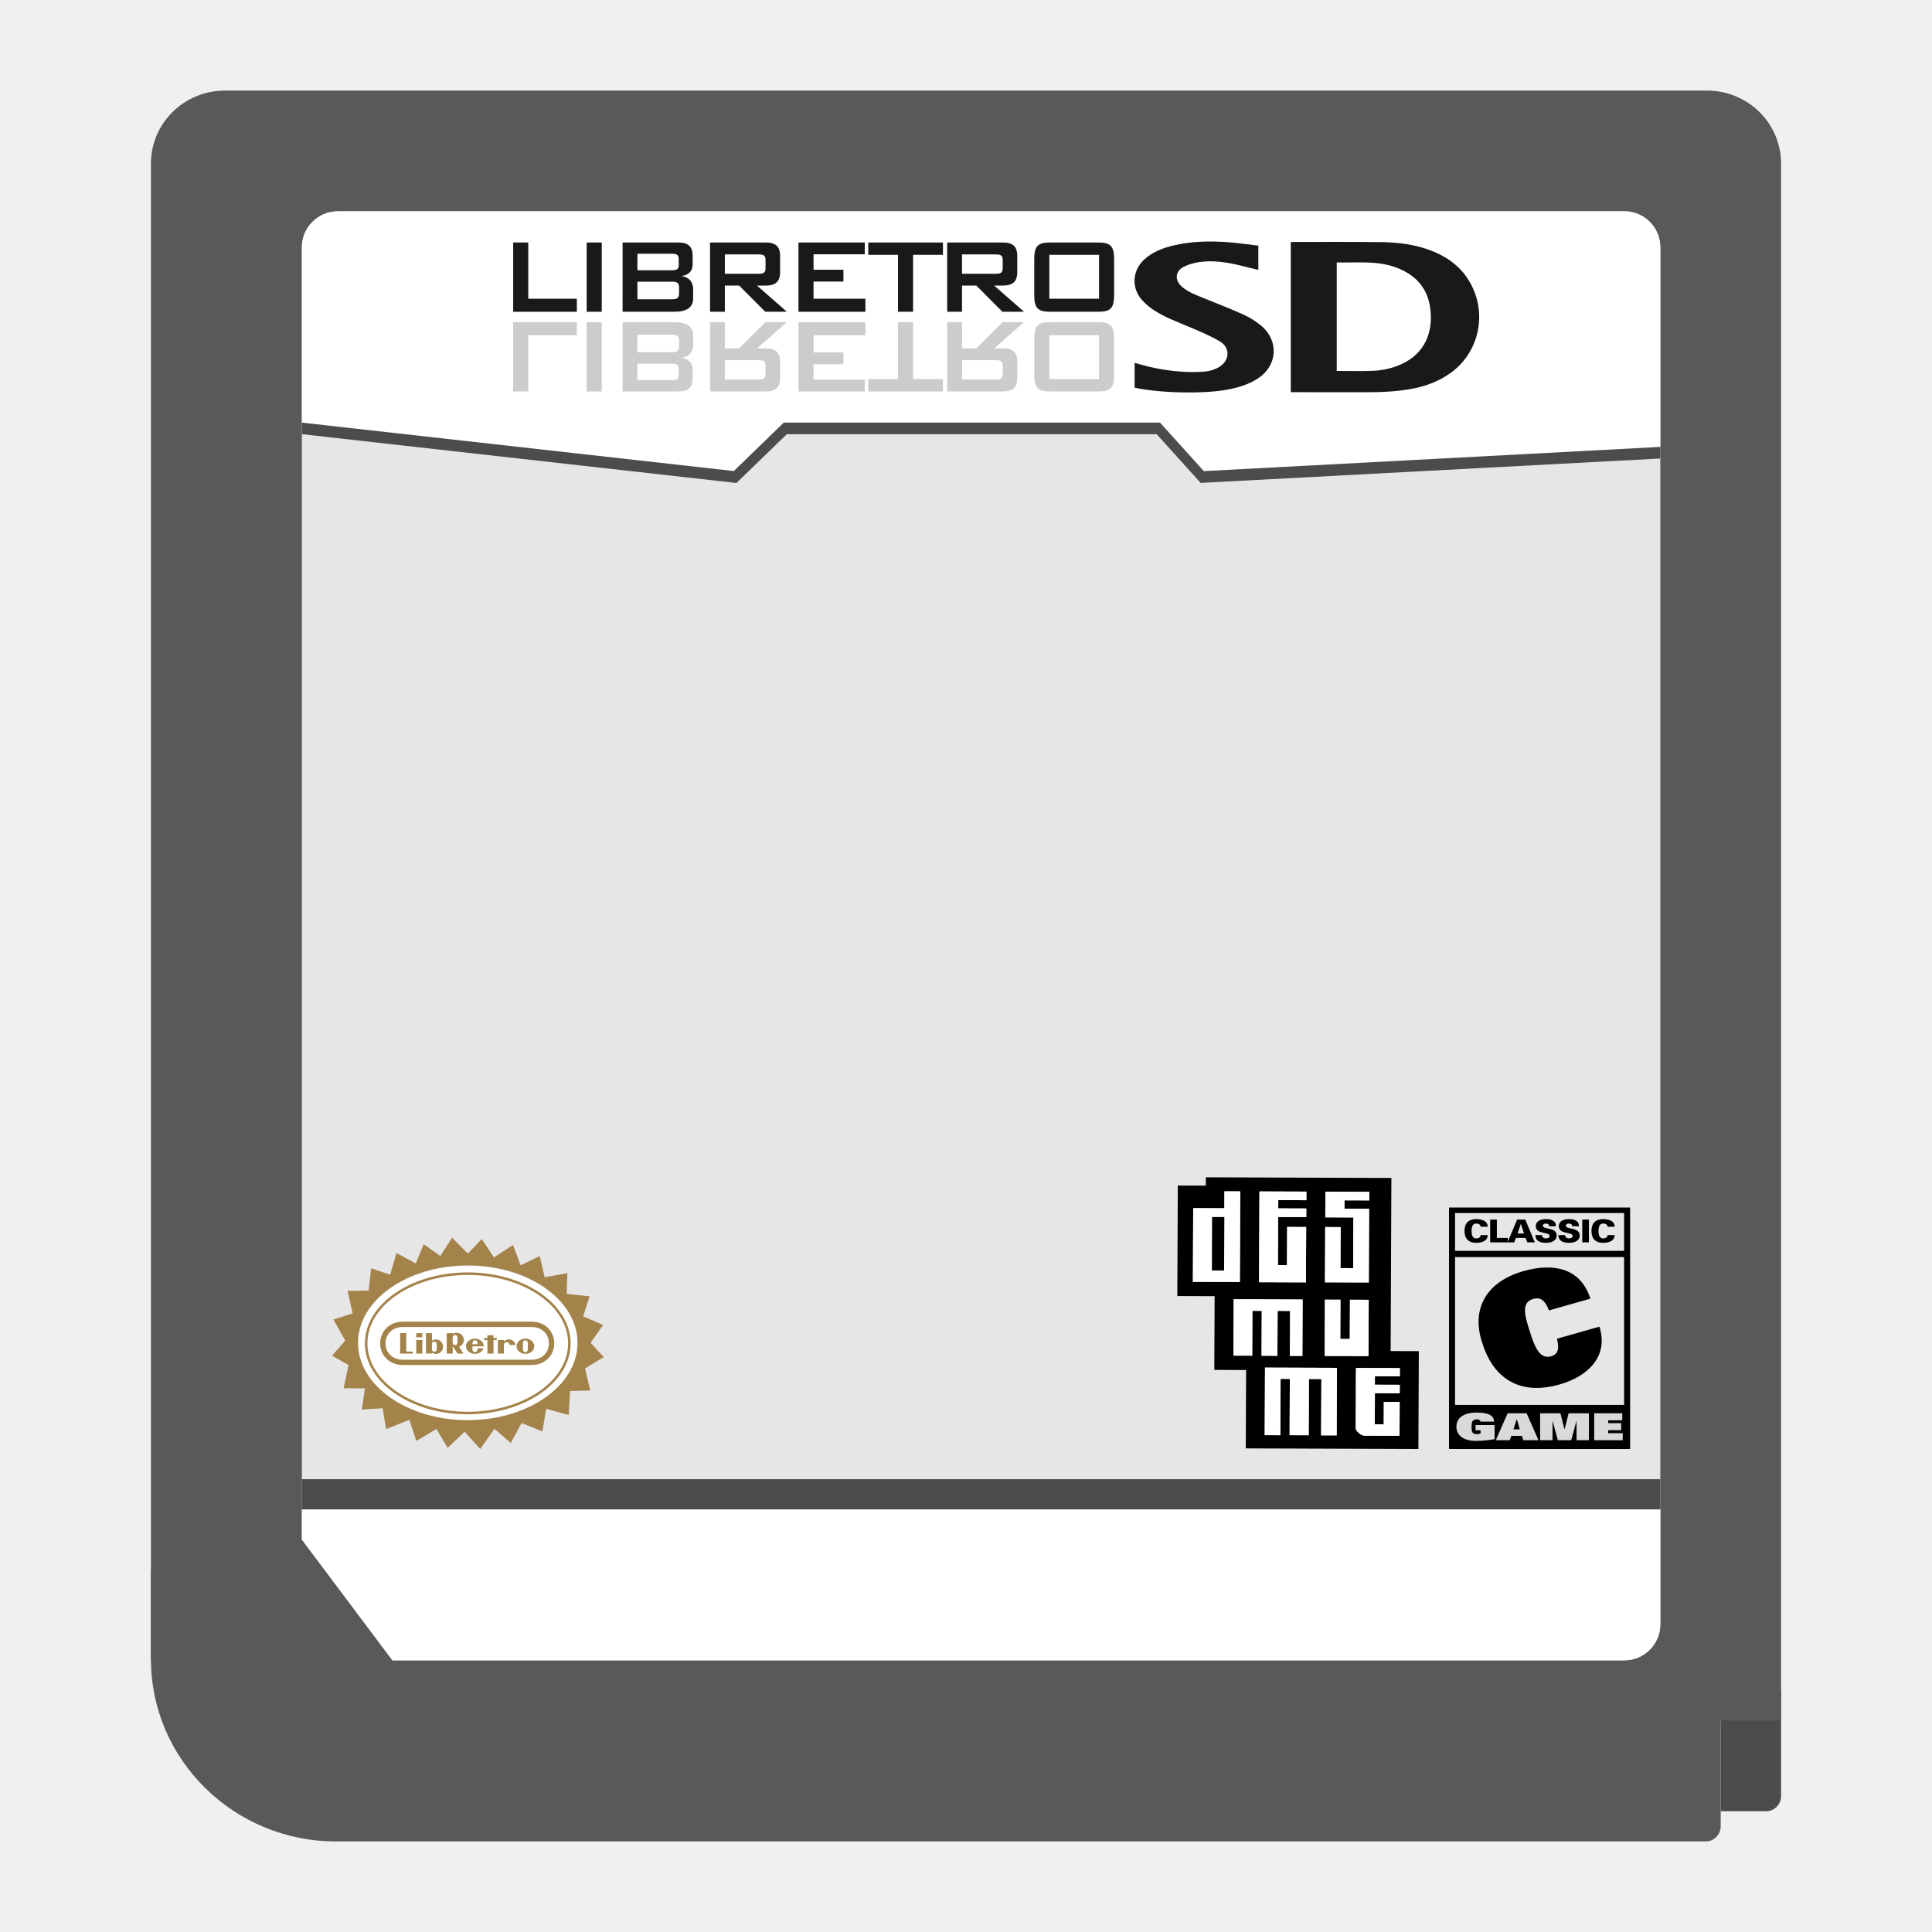
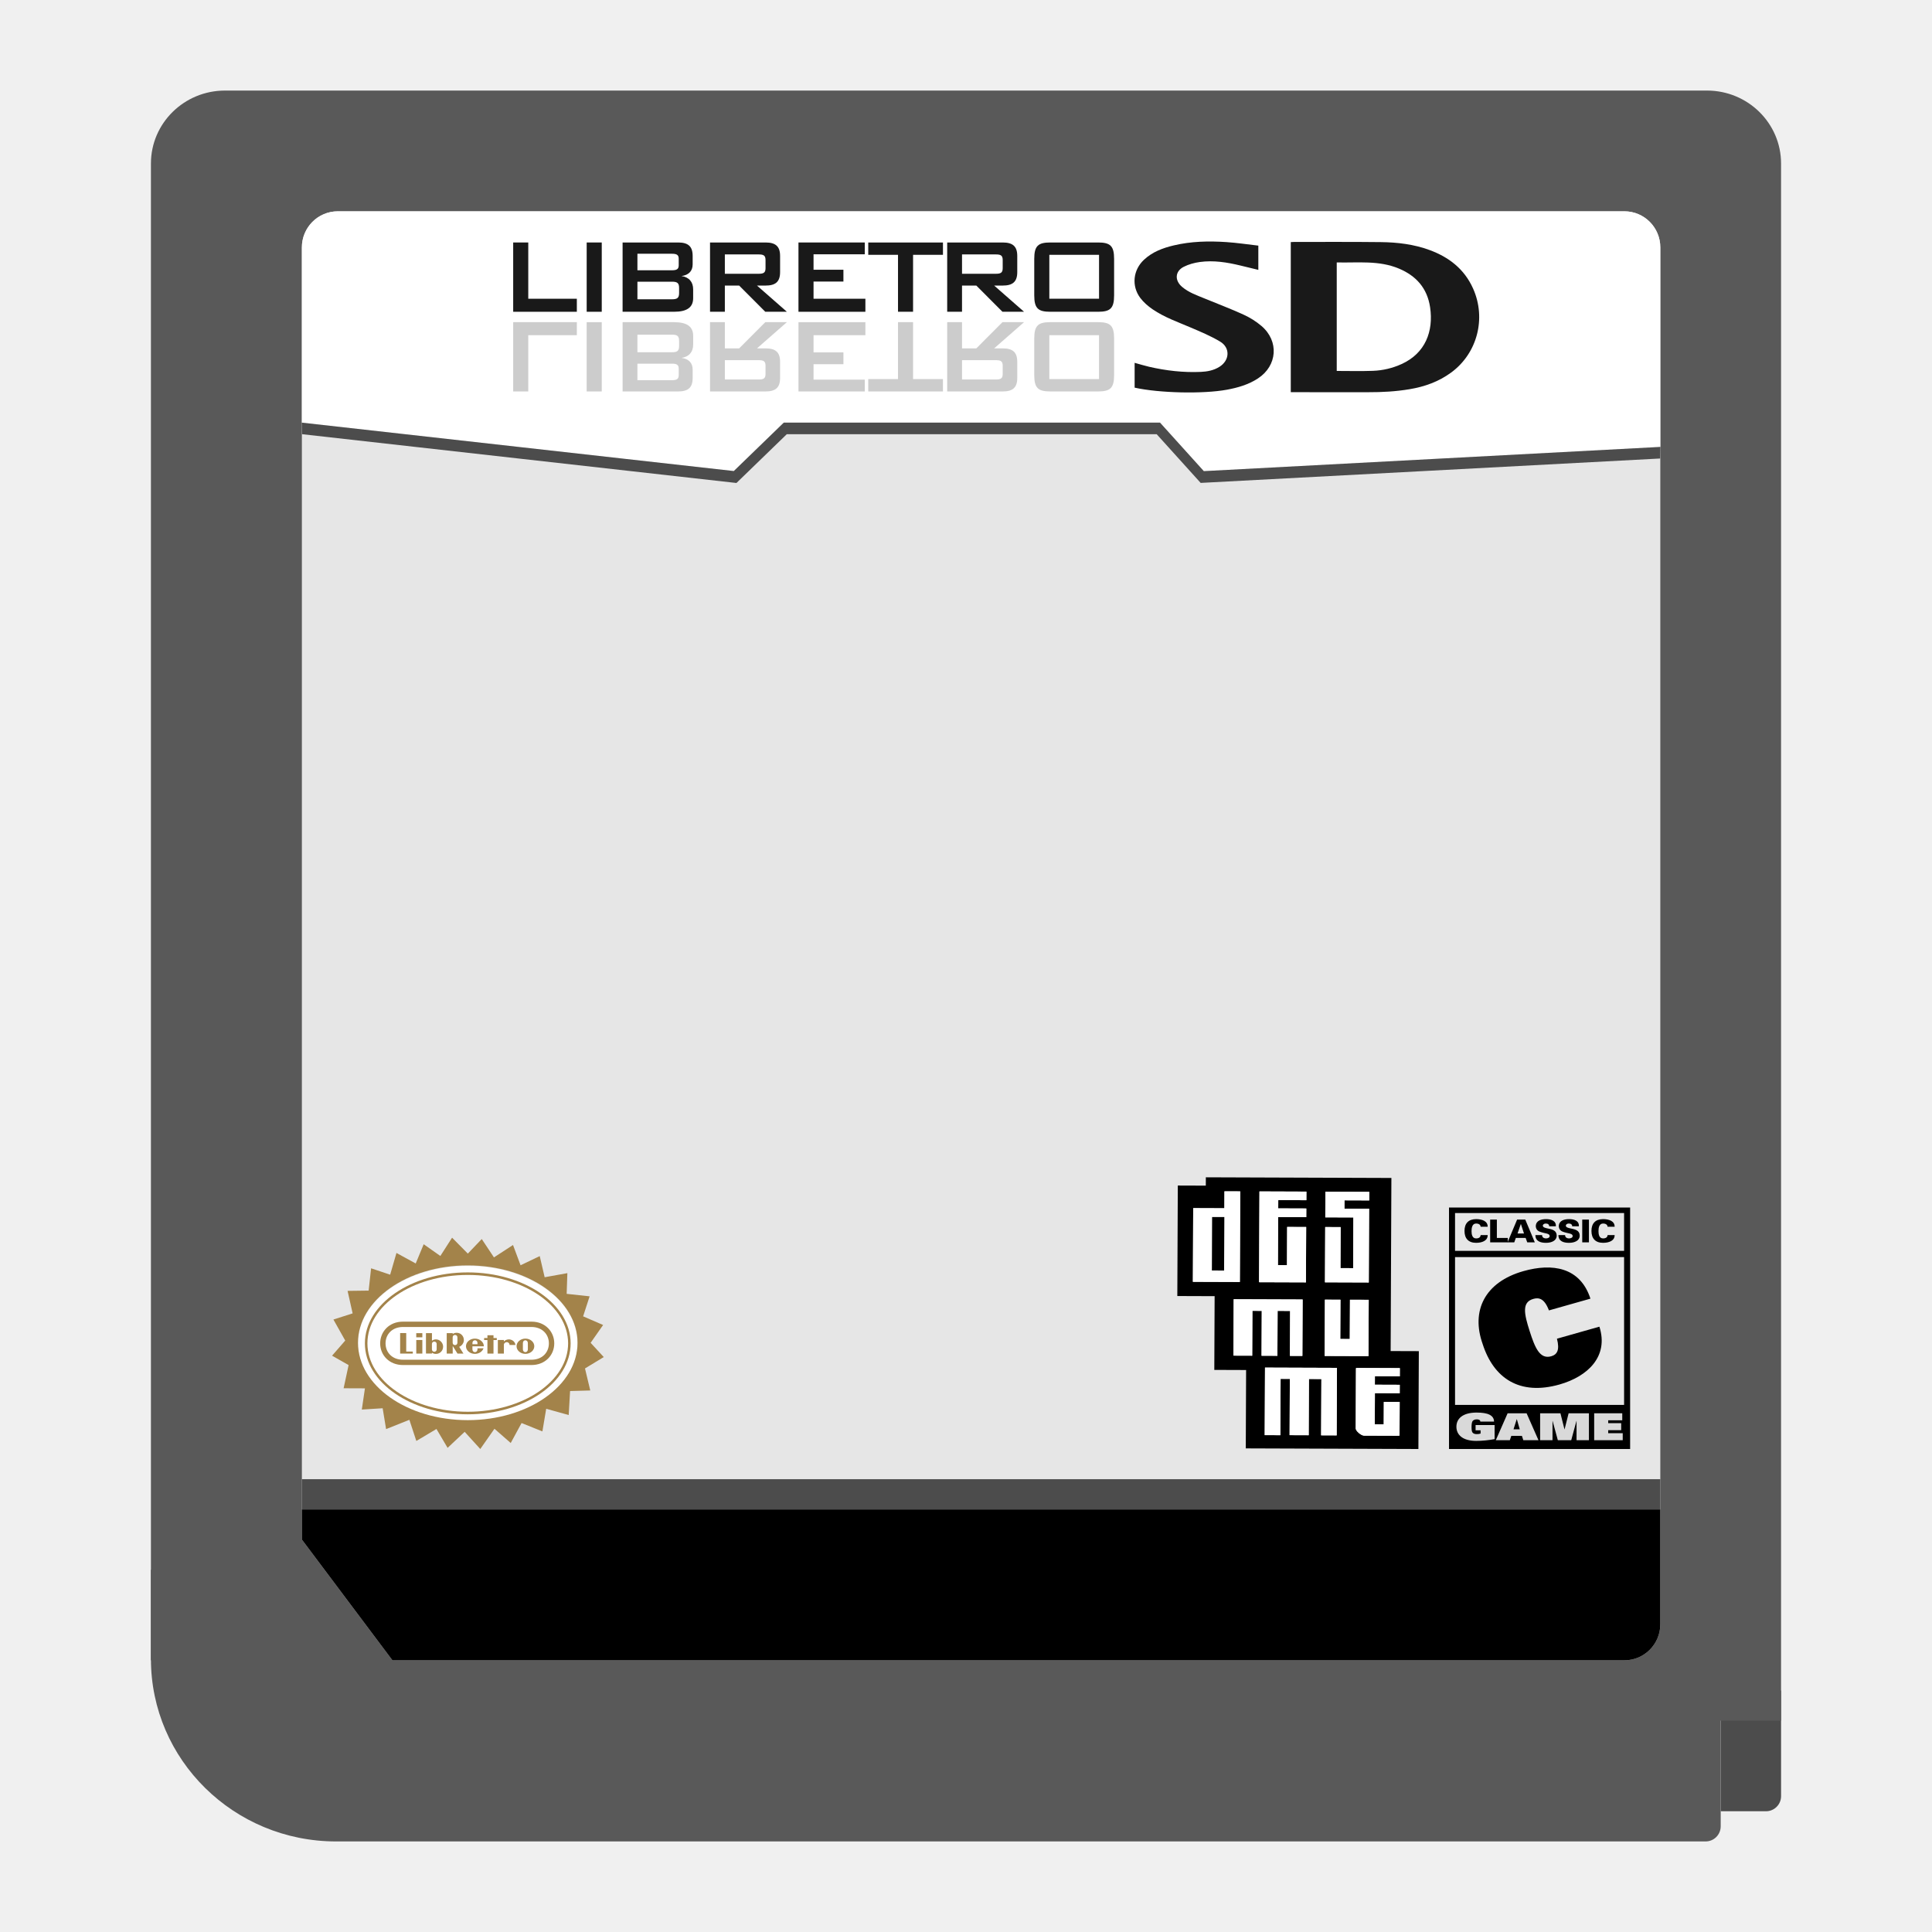
<svg xmlns="http://www.w3.org/2000/svg" viewBox="0 0 341.333 341.333" height="341.333" width="341.333" xml:space="preserve" id="svg2" version="1.1">
  <defs id="defs6">
    <clipPath id="clipPath18" clipPathUnits="userSpaceOnUse">
      <path id="path16" d="M 0,256 H 256 V 0 H 0 Z" />
    </clipPath>
    <clipPath id="clipPath26" clipPathUnits="userSpaceOnUse">
      <path id="path24" d="M 12,252 H 244 V 4 H 12 Z" />
    </clipPath>
  </defs>
  <g id="g22" transform="matrix(1.333333,0,0,-1.333333,0,341.3333)" />
  <path id="path38" style="fill:#4c4c4c;fill-opacity:1;fill-rule:nonzero;stroke:none;stroke-width:1.333" d="M 291.062,29.426 H 60.137 c -4.443,0 -8.056,3.613 -8.056,8.056 V 269.482 270.07 l 0.379,0.449 17.185,20.408 0.483,0.573 h 0.749 220.185 c 4.441,0 8.056,-3.615 8.056,-8.056 V 37.482 c 0,-4.443 -3.615,-8.056 -8.056,-8.056" />
  <path id="path42" style="fill:#4c4c4c;fill-opacity:1;fill-rule:nonzero;stroke:none;stroke-width:1.333" d="m 312,320 h -8 v -21.333 h 10.667 v 18.667 c 0,1.473 -1.193,2.667 -2.667,2.667" />
  <path id="path46" style="fill:#4c4c4c;fill-opacity:1;fill-rule:nonzero;stroke:none;stroke-width:1.333" d="m 154.667,298.667 h 32 l -16,10.667 z" />
  <path d="m 32,293.333 h -5.333 v -16 h 5.333 z" style="fill:#4c4c4c;fill-opacity:1;fill-rule:nonzero;stroke:none;stroke-width:1.333" id="path48" />
  <path id="path52" style="fill:#595959;fill-opacity:1;fill-rule:nonzero;stroke:none;stroke-width:1.333" d="M 301.576,16 H 39.757 c -7.229,0 -13.091,5.771 -13.091,12.889 V 293.111 c 0,17.796 14.653,32.223 32.728,32.223 H 301.333 c 1.473,0 2.667,-1.193 2.667,-2.667 V 304 H 314.666 V 28.889 c 0,-7.119 -5.861,-12.889 -13.091,-12.889" />
  <path id="path56" style="fill:#e6e6e6;fill-opacity:1;fill-rule:nonzero;stroke:none;stroke-width:1.333" d="M 59.677,37.333 H 286.99 c 3.503,0 6.343,2.853 6.343,6.373 V 286.96 c 0,3.52 -2.84,6.373 -6.343,6.373 H 69.333 L 53.333,272 V 43.707 c 0,-3.52 2.84,-6.373 6.344,-6.373" />
-   <g id="g56" transform="matrix(1.333333,0,0,-1.333333,53.3332,272)">
-     <path d="m 0,0 12,-16 h 163.242 c 2.628,0 4.758,2.141 4.758,4.78 V 4 H 0 Z" style="fill:#ffffff;fill-opacity:1;fill-rule:nonzero;stroke:none" id="path58-6" />
+   <g id="g56" transform="matrix(1.333333,0,0,-1.333333,53.3332,272)" style="fill:#000000">
+     <path d="m 0,0 12,-16 h 163.242 c 2.628,0 4.758,2.141 4.758,4.78 V 4 H 0 Z" style="fill:#000000;fill-opacity:1;fill-rule:nonzero;stroke:none" id="path58-6" />
  </g>
  <path d="M 293.333,266.667 H 53.333 v -5.333 H 293.333 Z" style="fill:#4c4c4c;fill-opacity:1;fill-rule:nonzero;stroke:none;stroke-width:1.333" id="path58" />
  <g id="g64" transform="matrix(1.333333,0,0,-1.333333,286.9895,37.33334)">
    <path d="m 0,0 h -170.484 c -2.628,0 -4.758,-2.14 -4.758,-4.78 v -23.223 l 57.233,-6.413 6.623,6.416 h 49.851 l 5.804,-6.428 60.489,3.209 V -4.78 C 4.758,-2.14 2.628,0 0,0" style="fill:#ffffff;fill-opacity:1;fill-rule:nonzero;stroke:none" id="path66-4" />
  </g>
  <path id="path62" style="fill:#4c4c4c;fill-opacity:1;fill-rule:nonzero;stroke:none;stroke-width:1.333" d="m 130.108,85.333 -0.3,-0.036 -76.439,-8.587 -0.036,-2.04 76.311,8.551 8.831,-8.555 h 66.468 l 7.739,8.571 80.652,-4.279 -0.029,2.047 -81.18,4.312 -7.769,-8.603 h -65.353 z" />
  <path id="path66" style="fill:#191919;fill-opacity:1;fill-rule:nonzero;stroke:none;stroke-width:1.333" d="m 90.667,42.84 h 2.663 v 9.939 H 101.912 v 2.303 H 90.667 Z" />
  <path d="m 103.651,42.84 h 2.663 v 12.241 h -2.663 z" style="fill:#191919;fill-opacity:1;fill-rule:nonzero;stroke:none;stroke-width:1.333" id="path68" />
  <path id="path72" style="fill:#191919;fill-opacity:1;fill-rule:nonzero;stroke:none;stroke-width:1.333" d="m 112.615,49.767 v 3.108 h 6.077 c 0.909,0 1.287,-0.191 1.287,-1.092 v -0.924 c 0,-0.903 -0.377,-1.092 -1.287,-1.092 z m 0,-4.935 v 2.919 h 6.077 c 0.821,0 1.22,-0.167 1.22,-0.879 v -1.161 c 0,-0.712 -0.399,-0.879 -1.22,-0.879 z m -2.619,-1.992 h 9.805 c 1.752,0 2.573,0.664 2.573,2.372 v 1.495 c 0,1.187 -0.711,1.897 -1.975,2.063 1.331,0.191 2.063,1.044 2.063,2.349 v 1.565 c 0,1.637 -1.131,2.396 -3.371,2.396 h -9.096 z" />
  <path id="path76" style="fill:#191919;fill-opacity:1;fill-rule:nonzero;stroke:none;stroke-width:1.333" d="m 128.062,44.951 v 3.416 h 5.988 c 0.821,0 1.199,-0.167 1.199,-0.972 v -1.472 c 0,-0.805 -0.377,-0.972 -1.199,-0.972 z m -2.619,-2.111 h 9.805 c 1.752,0 2.573,0.664 2.573,2.372 v 2.869 c 0,1.709 -0.821,2.372 -2.573,2.372 h -1.508 l 5.279,4.627 h -3.815 L 130.59,50.454 h -2.528 v 4.627 h -2.619 z" />
  <path id="path80" style="fill:#191919;fill-opacity:1;fill-rule:nonzero;stroke:none;stroke-width:1.333" d="m 141.068,42.84 h 11.712 v 2.087 h -9.049 v 2.729 h 5.279 v 2.087 h -5.279 v 3.036 h 9.16 v 2.303 H 141.068 Z" />
  <path id="path84" style="fill:#191919;fill-opacity:1;fill-rule:nonzero;stroke:none;stroke-width:1.333" d="M 161.315,55.081 H 158.654 V 45.024 h -5.257 v -2.184 h 13.199 v 2.184 h -5.28 z" />
  <path id="path88" style="fill:#191919;fill-opacity:1;fill-rule:nonzero;stroke:none;stroke-width:1.333" d="m 169.964,44.951 v 3.416 h 5.989 c 0.82,0 1.197,-0.167 1.197,-0.972 v -1.472 c 0,-0.805 -0.377,-0.972 -1.197,-0.972 z m -2.619,-2.111 h 9.805 c 1.752,0 2.573,0.664 2.573,2.372 v 2.869 c 0,1.709 -0.821,2.372 -2.573,2.372 h -1.508 l 5.279,4.627 h -3.815 l -4.615,-4.627 h -2.528 v 4.627 h -2.619 z" />
  <path d="m 194.172,45.023 h -8.783 v 7.756 h 8.783 z m -8.607,-2.183 h 8.429 c 2.151,0 2.839,0.593 2.839,2.893 v 6.453 c 0,2.301 -0.688,2.895 -2.839,2.895 h -8.429 c -2.151,0 -2.84,-0.593 -2.84,-2.895 v -6.453 c 0,-2.3 0.689,-2.893 2.84,-2.893" style="fill:#191919;fill-opacity:1;fill-rule:nonzero;stroke:none;stroke-width:1.333" id="path90" />
  <path id="path94" style="fill:#cccccc;fill-opacity:1;fill-rule:nonzero;stroke:none;stroke-width:1.333" d="M 90.667,56.919 H 101.912 v 2.301 h -8.583 v 9.94 h -2.663 z" />
  <path d="m 103.651,56.919 h 2.663 v 12.241 h -2.663 z" style="fill:#cccccc;fill-opacity:1;fill-rule:nonzero;stroke:none;stroke-width:1.333" id="path96" />
  <path id="path100" style="fill:#cccccc;fill-opacity:1;fill-rule:nonzero;stroke:none;stroke-width:1.333" d="m 118.693,62.233 c 0.909,0 1.285,-0.189 1.285,-1.092 v -0.924 c 0,-0.901 -0.376,-1.092 -1.285,-1.092 h -6.077 v 3.108 z m 0,4.935 c 0.821,0 1.22,-0.167 1.22,-0.879 v -1.161 c 0,-0.712 -0.399,-0.879 -1.22,-0.879 h -6.077 v 2.919 z m -8.696,-10.248 h 9.095 c 2.241,0 3.372,0.759 3.372,2.396 v 1.565 c 0,1.305 -0.732,2.159 -2.063,2.349 1.264,0.165 1.973,0.876 1.973,2.063 v 1.495 c 0,1.708 -0.82,2.372 -2.572,2.372 h -9.805 z" />
  <path id="path104" style="fill:#cccccc;fill-opacity:1;fill-rule:nonzero;stroke:none;stroke-width:1.333" d="m 134.05,67.049 c 0.821,0 1.199,-0.167 1.199,-0.972 v -1.472 c 0,-0.805 -0.377,-0.972 -1.199,-0.972 h -5.988 v 3.416 z m -8.607,-10.129 h 2.619 v 4.627 h 2.528 l 4.615,-4.627 h 3.815 l -5.279,4.627 h 1.508 c 1.752,0 2.572,0.663 2.572,2.372 v 2.869 c 0,1.708 -0.82,2.372 -2.572,2.372 h -9.805 z" />
  <path id="path108" style="fill:#cccccc;fill-opacity:1;fill-rule:nonzero;stroke:none;stroke-width:1.333" d="m 141.068,56.919 h 11.823 v 2.301 h -9.16 v 3.037 h 5.279 v 2.087 h -5.279 v 2.728 H 152.78 v 2.088 h -11.712 z" />
  <path id="path112" style="fill:#cccccc;fill-opacity:1;fill-rule:nonzero;stroke:none;stroke-width:1.333" d="m 161.315,66.977 h 5.28 v 2.183 H 153.396 V 66.977 h 5.257 V 56.92 h 2.661 z" />
  <path id="path116" style="fill:#cccccc;fill-opacity:1;fill-rule:nonzero;stroke:none;stroke-width:1.333" d="m 175.953,67.049 c 0.82,0 1.197,-0.167 1.197,-0.972 v -1.472 c 0,-0.805 -0.377,-0.972 -1.197,-0.972 h -5.989 v 3.416 z m -8.607,-10.129 h 2.617 v 4.627 h 2.529 l 4.613,-4.627 h 3.816 l -5.28,4.627 h 1.508 c 1.752,0 2.573,0.663 2.573,2.372 v 2.869 c 0,1.708 -0.821,2.372 -2.573,2.372 h -9.804 z" />
  <path d="m 185.388,66.977 h 8.783 v -7.756 H 185.388 Z m -2.663,-0.711 v -6.453 c 0,-2.301 0.689,-2.895 2.84,-2.895 h 8.429 c 2.151,0 2.839,0.593 2.839,2.895 v 6.453 c 0,2.3 -0.688,2.893 -2.839,2.893 h -8.429 c -2.151,0 -2.84,-0.593 -2.84,-2.893" style="fill:#cccccc;fill-opacity:1;fill-rule:nonzero;stroke:none;stroke-width:1.333" id="path118" />
  <path id="path122" style="fill:#191919;fill-opacity:1;fill-rule:nonzero;stroke:none;stroke-width:1.333" d="m 236.167,46.364 v 19.172 c 2.16,0 4.276,0.059 6.388,-0.019 1.755,-0.065 3.465,-0.465 5.095,-1.211 4.159,-1.9 5.64,-5.763 5.012,-10.005 -0.515,-3.467 -2.537,-5.593 -5.485,-6.84 -3.559,-1.504 -7.289,-1.004 -11.009,-1.097 M 228.046,69.289 V 42.772 c 0.215,-0.011 0.409,-0.029 0.603,-0.029 5.108,0.004 10.217,-0.027 15.325,0.032 2.924,0.033 5.835,0.383 8.613,1.408 3.331,1.229 6.104,3.293 7.668,6.795 2.373,5.313 0.717,11.467 -3.863,14.831 -2.232,1.639 -4.708,2.507 -7.351,2.952 -2.421,0.408 -4.856,0.539 -7.304,0.532 -4.324,-0.011 -8.648,-0.003 -12.972,-0.003 z" />
  <path id="path126" style="fill:#191919;fill-opacity:1;fill-rule:nonzero;stroke:none;stroke-width:1.333" d="m 200.459,68.484 v -4.383 c 0.872,0.24 1.72,0.505 2.583,0.703 3.007,0.691 6.048,1.037 9.124,0.899 1.135,-0.051 2.249,-0.261 3.256,-0.884 1.841,-1.139 1.971,-3.377 0.129,-4.477 -1.644,-0.983 -3.421,-1.721 -5.176,-2.473 -2.283,-0.979 -4.639,-1.792 -6.725,-3.215 -0.803,-0.548 -1.589,-1.217 -2.183,-2.004 -1.601,-2.12 -1.287,-4.957 0.644,-6.757 1.517,-1.416 3.357,-2.087 5.277,-2.541 3.053,-0.723 6.153,-0.787 9.253,-0.584 1.885,0.123 3.763,0.411 5.673,0.627 v 4.284 c -1.055,-0.256 -2.093,-0.507 -3.131,-0.759 -2.377,-0.576 -4.779,-0.967 -7.213,-0.629 -0.96,0.132 -1.944,0.401 -2.816,0.837 -1.555,0.776 -1.664,2.4 -0.321,3.547 1.175,1.004 2.595,1.485 3.971,2.052 2.293,0.948 4.617,1.819 6.876,2.851 1.128,0.515 2.232,1.193 3.188,2.011 3.135,2.677 2.812,7.025 -0.617,9.267 -1.696,1.107 -3.575,1.644 -5.505,1.999 -4.212,0.773 -12.013,0.591 -16.287,-0.368" />
  <path d="m 257.067,214.309 h 29.867 v 6.685 h -29.867 z m 29.867,33.903 h -29.867 v -26.119 h 29.867 z m -30.933,-34.879 v 7.661 1.088 26.293 0.933 V 256 h 32 v -6.691 -0.933 -26.293 -1.088 -7.661 z" style="fill:#000000;fill-opacity:1;fill-rule:nonzero;stroke:none;stroke-width:1.333" id="path128" />
  <path id="path132" style="fill:#d9d9d9;fill-opacity:1;fill-rule:nonzero;stroke:none;stroke-width:1.333" d="m 260.697,251.764 h 3.361 v 2.489 c -1.012,0.191 -2.187,0.316 -3.253,0.316 -2.349,0 -3.497,-1.047 -3.497,-2.503 0,-1.456 1.148,-2.503 3.569,-2.503 2.007,0 3.055,0.48 3.083,1.593 h -2.423 c -0.008,-0.151 -0.089,-0.249 -0.199,-0.309 -0.108,-0.059 -0.261,-0.085 -0.424,-0.085 -0.389,0 -0.641,0.145 -0.768,0.336 -0.127,0.191 -0.163,0.659 -0.163,1.06 0,0.461 0.053,0.777 0.171,0.929 0.155,0.197 0.407,0.283 0.741,0.283 0.244,0 0.479,-0.027 0.687,-0.099 v -0.573 h -0.885 z" />
  <path id="path136" style="fill:#d9d9d9;fill-opacity:1;fill-rule:nonzero;stroke:none;stroke-width:1.333" d="m 268.5,252.521 -0.516,-1.792 h -0.017 l -0.569,1.792 z m -2.143,-2.832 h 3.353 l 2.097,4.755 h -2.676 l -0.252,-0.764 h -1.871 l -0.263,0.764 h -2.476 z" />
  <path id="path140" style="fill:#d9d9d9;fill-opacity:1;fill-rule:nonzero;stroke:none;stroke-width:1.333" d="m 278.535,251.045 h -0.019 l -0.921,3.399 h -2.368 l -0.921,-3.399 h -0.019 v 3.399 h -2.187 v -4.756 h 3.588 l 0.713,2.833 h 0.019 l 0.713,-2.833 h 3.588 v 4.756 h -2.187 z" />
  <path id="path144" style="fill:#d9d9d9;fill-opacity:1;fill-rule:nonzero;stroke:none;stroke-width:1.333" d="m 281.649,249.689 h 4.961 v 1.239 h -2.485 v 0.507 h 2.296 v 1.239 h -2.296 v 0.533 h 2.567 v 1.239 h -5.043 z" />
  <path id="path148" style="fill:#000000;fill-opacity:1;fill-rule:nonzero;stroke:none;stroke-width:1.333" d="m 261.59,216.734 c -0.029,-0.363 -0.32,-0.568 -0.804,-0.568 -0.68,0 -0.805,0.752 -0.805,1.353 0,0.585 0.136,1.276 0.805,1.276 0.497,0 0.78,-0.207 0.804,-0.591 h 1.243 c 0.017,1.013 -1.012,1.369 -2.047,1.369 -1.332,0 -2.047,-0.752 -2.047,-2.1 0,-1.347 0.715,-2.077 2.047,-2.088 1.035,0 2.064,0.335 2.047,1.348 z" />
  <path id="path152" style="fill:#000000;fill-opacity:1;fill-rule:nonzero;stroke:none;stroke-width:1.333" d="m 263.273,219.491 v -4.021 h 1.183 v 3.241 h 1.935 v 0.78 z" />
  <path id="path156" style="fill:#000000;fill-opacity:1;fill-rule:nonzero;stroke:none;stroke-width:1.333" d="m 269.25,217.926 -0.544,-1.671 h -0.019 l -0.579,1.671 z m -2.905,1.565 1.687,-4.021 h 1.444 l 1.685,4.021 h -1.337 l -0.284,-0.785 h -1.733 l -0.277,0.785 z" />
  <path id="path160" style="fill:#000000;fill-opacity:1;fill-rule:nonzero;stroke:none;stroke-width:1.333" d="m 273.696,216.65 c 0.005,-0.156 -0.048,-0.273 -0.155,-0.356 -0.1,-0.084 -0.253,-0.128 -0.455,-0.128 -0.272,0 -0.509,0.167 -0.509,0.367 0,0.296 0.379,0.391 0.692,0.468 0.716,0.173 1.757,0.24 1.757,1.325 0,0.847 -0.887,1.248 -1.875,1.248 -0.995,0 -1.869,-0.272 -1.888,-1.364 h 1.184 c -0.007,0.379 0.289,0.584 0.715,0.584 0.273,0 0.621,-0.133 0.621,-0.4 0,-0.547 -0.875,-0.429 -1.804,-0.813 -0.432,-0.179 -0.645,-0.547 -0.645,-0.981 0.048,-0.952 0.936,-1.213 1.828,-1.213 0.883,0 1.787,0.295 1.716,1.264 z" />
  <path id="path164" style="fill:#000000;fill-opacity:1;fill-rule:nonzero;stroke:none;stroke-width:1.333" d="m 277.762,216.65 c 0.005,-0.156 -0.048,-0.273 -0.155,-0.356 -0.1,-0.084 -0.253,-0.128 -0.455,-0.128 -0.272,0 -0.509,0.167 -0.509,0.367 0,0.296 0.379,0.391 0.692,0.468 0.716,0.173 1.757,0.24 1.757,1.325 0,0.847 -0.887,1.248 -1.875,1.248 -0.995,0 -1.869,-0.272 -1.888,-1.364 h 1.184 c -0.007,0.379 0.289,0.584 0.715,0.584 0.273,0 0.621,-0.133 0.621,-0.4 0,-0.547 -0.875,-0.429 -1.804,-0.813 -0.432,-0.179 -0.645,-0.547 -0.645,-0.981 0.048,-0.952 0.936,-1.213 1.828,-1.213 0.883,0 1.787,0.295 1.716,1.264 z" />
  <path d="m 279.539,215.469 h 1.183 v 4.021 h -1.183 z" style="fill:#000000;fill-opacity:1;fill-rule:nonzero;stroke:none;stroke-width:1.333" id="path166" />
  <path id="path170" style="fill:#000000;fill-opacity:1;fill-rule:nonzero;stroke:none;stroke-width:1.333" d="m 284.019,216.734 c -0.029,-0.363 -0.32,-0.568 -0.804,-0.568 -0.681,0 -0.805,0.752 -0.805,1.353 0,0.585 0.136,1.276 0.805,1.276 0.496,0 0.78,-0.207 0.804,-0.591 h 1.243 c 0.017,1.013 -1.012,1.369 -2.047,1.369 -1.332,0 -2.048,-0.752 -2.048,-2.1 0,-1.347 0.716,-2.077 2.048,-2.088 1.035,0 2.064,0.335 2.047,1.348 z" />
  <path id="path174" style="fill:#000000;fill-opacity:1;fill-rule:nonzero;stroke:none;stroke-width:1.333" d="m 282.571,234.388 c 1.676,5.243 -2.04,8.795 -7.048,10.215 -7.08,2.007 -11.651,-1.123 -13.579,-7.156 -2.092,-5.872 0.377,-10.939 7.204,-12.873 5.093,-1.444 10.025,-0.716 11.839,4.863 l -7.331,2.077 c -0.803,-2.129 -1.776,-2.312 -2.756,-2.035 -2.071,0.587 -1.627,2.644 -0.649,5.7 0.927,2.897 1.785,5.011 3.8,4.44 1.035,-0.293 1.549,-1.072 1.021,-3.105 z" />
  <path id="path178" style="fill:#ffffff;fill-opacity:1;fill-rule:nonzero;stroke:none;stroke-width:1.333" d="m 82.641,223.664 c 10.712,0 19.395,6.12 19.395,13.668 0,7.549 -8.683,13.669 -19.395,13.669 -10.712,0 -19.395,-6.12 -19.395,-13.669 0,-7.547 8.683,-13.668 19.395,-13.668" />
  <path id="path182" style="fill:#a3834a;fill-opacity:1;fill-rule:nonzero;stroke:none;stroke-width:1.333" d="m 102.037,237.232 c 0,-7.548 -8.684,-13.668 -19.395,-13.668 -10.712,0 -19.396,6.12 -19.396,13.668 0,7.549 8.684,13.669 19.396,13.669 10.711,0 19.395,-6.12 19.395,-13.669 m 2.311,0.009 2.32,2.515 -3.315,2.012 0.931,3.892 -3.565,0.1 -0.245,4.239 -3.975,-1.108 -0.671,4.001 -3.68,-1.479 -1.917,3.527 -2.873,-2.515 -2.505,3.575 -2.759,-3.035 -3.015,2.833 -1.968,-3.336 -3.556,2.117 -1.228,-3.736 -4.116,1.641 -0.605,-3.683 -3.683,0.232 0.551,-3.749 -3.765,-0.015 0.88,-4.095 -2.92,-1.661 2.324,-2.672 -2.087,-3.716 3.395,-1.085 -0.893,-3.976 3.723,-0.049 0.431,-3.941 3.368,1.129 1.115,-3.841 3.401,1.861 1.408,-3.399 2.945,2.072 2.071,-3.231 2.783,2.813 2.459,-2.573 2.156,3.244 3.367,-2.189 1.336,3.58 3.385,-1.621 0.871,3.735 4.011,-0.723 -0.123,3.656 4.055,0.441 -1.148,3.532 3.531,1.531 z" />
  <path id="path186" style="fill:#a3834a;fill-opacity:1;fill-rule:nonzero;stroke:none;stroke-width:1.333" d="m 64.914,237.334 c 0,-6.664 7.952,-12.085 17.728,-12.085 9.775,0 17.727,5.421 17.727,12.085 0,6.664 -7.952,12.085 -17.727,12.085 -9.776,0 -17.728,-5.421 -17.728,-12.085 m 17.727,12.537 c 10.023,0 18.175,-5.624 18.175,-12.537 0,-6.913 -8.152,-12.537 -18.175,-12.537 -10.021,0 -18.173,5.624 -18.173,12.537 0,6.913 8.152,12.537 18.173,12.537" />
  <path id="path190" style="fill:#a3834a;fill-opacity:1;fill-rule:nonzero;stroke:none;stroke-width:1.333" d="M 93.892,240.226 H 71.197 c -1.917,0.007 -3.081,-1.295 -3.081,-2.891 0,-1.599 1.171,-2.889 3.081,-2.893 h 22.695 c 1.909,0.004 3.081,1.295 3.081,2.893 0,1.596 -1.164,2.897 -3.081,2.891 m 0.011,-6.727 H 71.185 c -2.404,-0.005 -4.019,1.744 -4.019,3.841 0,2.096 1.612,3.824 4.023,3.825 h 22.711 c 2.411,-0.001 4.023,-1.729 4.023,-3.825 0,-2.097 -1.616,-3.847 -4.02,-3.841" />
  <path id="path194" style="fill:#a3834a;fill-opacity:1;fill-rule:nonzero;stroke:none;stroke-width:1.333" d="m 86.115,235.904 h 1.073 v 0.485 h 0.58 v 0.357 h -0.58 l 0.001,2.395 h -1.076 l 0.001,-2.395 h -0.583 v -0.356 h 0.584 z" />
  <path d="m 73.544,236.741 h 1.072 v 2.4 h -1.072 z" style="fill:#a3834a;fill-opacity:1;fill-rule:nonzero;stroke:none;stroke-width:1.333" id="path196" />
  <path d="m 73.541,235.532 h 1.075 v 0.737 h -1.075 z" style="fill:#a3834a;fill-opacity:1;fill-rule:nonzero;stroke:none;stroke-width:1.333" id="path198" />
  <path id="path202" style="fill:#a3834a;fill-opacity:1;fill-rule:nonzero;stroke:none;stroke-width:1.333" d="m 93.259,237.84 v 0 c 0,0.007 -0.001,0.364 -0.001,0.507 0,0.383 -0.223,0.54 -0.439,0.54 -0.215,0 -0.439,-0.157 -0.439,-0.54 v -0.516 c 0,0 0.001,-0.356 0.001,-0.501 0,-0.381 0.224,-0.537 0.437,-0.537 0.215,0 0.439,0.156 0.439,0.537 0,0.145 0,0.413 0.001,0.511 v -10e-4 z m -0.431,-1.345 c -0.865,0 -1.568,0.604 -1.568,1.347 0,0.745 0.703,1.348 1.568,1.348 0.865,0 1.567,-0.603 1.567,-1.348 0,-0.743 -0.701,-1.347 -1.567,-1.347" />
  <path id="path206" style="fill:#a3834a;fill-opacity:1;fill-rule:nonzero;stroke:none;stroke-width:1.333" d="m 76.308,237.493 c 0,-0.372 0.253,-0.467 0.42,-0.467 0.171,0 0.421,0.095 0.421,0.467 0,0.123 -0.001,0.427 -0.001,0.427 0,0 0.001,0.3 0.001,0.428 0,0.369 -0.251,0.467 -0.42,0.467 -0.168,0 -0.421,-0.097 -0.421,-0.467 v -0.427 z m -1.051,-1.968 v 3.608 h 1.06 c 0,0 0.001,-0.116 0.001,-0.139 0.411,0.261 0.873,0.26 1.235,0.091 0.096,-0.045 0.733,-0.355 0.733,-1.191 0,-0.633 -0.591,-1.325 -1.364,-1.256 -0.255,0.023 -0.436,0.116 -0.607,0.215 v -1.328 z" />
  <path id="path210" style="fill:#a3834a;fill-opacity:1;fill-rule:nonzero;stroke:none;stroke-width:1.333" d="m 83.537,237.012 c 0.084,-0.148 0.237,-0.219 0.377,-0.219 h -0.001 0.001 v 0 c 0.14,0 0.293,0.071 0.377,0.219 0.068,0.12 0.071,0.26 0.069,0.471 h -0.895 c -0.003,-0.211 0.003,-0.351 0.071,-0.471 m 0.821,1.34 c 0,0.439 -0.285,0.536 -0.444,0.536 -0.159,0 -0.448,-0.097 -0.448,-0.536 0,-0.132 0,-0.496 0,-0.496 h 2.02 c 0,-0.744 -0.709,-1.361 -1.581,-1.361 -0.872,0 -1.58,0.604 -1.58,1.348 0,0.744 0.708,1.348 1.58,1.348 0.723,0 1.335,-0.419 1.521,-0.985 l -1.069,0.001 c 0,0 0.001,0.011 0.001,0.145" />
  <path id="path214" style="fill:#a3834a;fill-opacity:1;fill-rule:nonzero;stroke:none;stroke-width:1.333" d="m 71.768,238.785 v -3.269 h -1.075 v 3.269 0.356 h 1.075 1.163 v -0.356 z" />
  <path id="path218" style="fill:#a3834a;fill-opacity:1;fill-rule:nonzero;stroke:none;stroke-width:1.333" d="m 90.018,237.62 h 1.051 c -0.108,-0.775 -0.825,-0.999 -1.193,-0.989 -0.355,0.011 -0.651,0.165 -0.856,0.363 -0.001,-0.059 0,-0.252 0,-0.252 h -1.064 l -0.001,2.4 h 1.065 c 0,0 -0.001,-1.475 -0.001,-1.576 0,-0.209 0.217,-0.441 0.509,-0.441 0.292,0 0.491,0.232 0.491,0.441 z" />
  <path id="path222" style="fill:#a3834a;fill-opacity:1;fill-rule:nonzero;stroke:none;stroke-width:1.333" d="m 79.973,236.745 v -0.425 c 0,-0.371 0.253,-0.468 0.421,-0.468 0.169,0 0.42,0.097 0.42,0.468 0,0.127 -0.001,0.427 -0.001,0.427 0,0 0.001,0.305 0.001,0.427 0,0.372 -0.251,0.467 -0.421,0.467 -0.167,0 -0.42,-0.095 -0.42,-0.467 z m 1.979,0.027 c 0,-0.835 -0.637,-1.144 -0.733,-1.191 -0.361,-0.168 -0.824,-0.169 -1.235,0.091 0,-0.021 -0.001,-0.139 -0.001,-0.139 h -1.06 v 3.609 h 1.059 v -1.328 c 0.004,0.003 0.009,0.004 0.013,0.007 l 0.831,1.321 h 1.051 l -0.749,-1.192 c 0.492,-0.195 0.825,-0.704 0.825,-1.179" />
  <path id="path226" style="fill:#000000;fill-opacity:1;fill-rule:nonzero;stroke:none;stroke-width:1.333" d="m 236.822,229.624 c -0.923,-0.003 -1.824,-0.007 -2.745,-0.009 -0.015,3.321 -0.029,6.629 -0.044,9.947 2.597,0.008 5.16,0.017 7.739,0.027 0.015,-3.339 0.029,-6.645 0.044,-9.949 -1.113,-0.004 -2.192,-0.008 -3.313,-0.012 -0.011,2.331 -0.02,4.628 -0.031,6.939 -0.583,-0.001 -1.12,-0.004 -1.68,-0.005 0.011,-2.325 0.02,-4.612 0.031,-6.936 m 6.087,13.524 c 1.488,0.005 2.935,0.011 4.399,0.016 0.003,-0.509 0.004,-0.983 0.007,-1.456 -2.596,-0.009 -5.16,-0.019 -7.724,-0.027 -0.013,0.079 -0.027,0.123 -0.027,0.168 -0.016,3.505 -0.032,7.009 -0.043,10.515 -0.001,0.455 0.959,1.272 1.483,1.273 1.953,0.009 3.907,0.016 5.86,0.02 0.132,0.001 0.264,-0.017 0.396,-0.028 0.009,-2 0.017,-3.969 0.027,-5.939 -0.939,-0.003 -1.844,-0.007 -2.801,-0.009 -0.007,1.348 -0.012,2.663 -0.017,3.965 -0.565,-0.001 -1.076,-0.004 -1.583,-0.005 0.008,-1.843 0.016,-3.653 0.024,-5.503 1.488,0.005 2.933,0.011 4.383,0.016 0.003,-0.512 0.004,-0.985 0.007,-1.5 -1.479,-0.004 -2.923,-0.009 -4.396,-0.015 0.003,-0.501 0.004,-0.96 0.007,-1.492 M 217.959,229.541 c -0.015,3.345 -0.028,6.655 -0.043,9.959 1.113,0.004 2.191,0.008 3.315,0.012 0.012,-2.66 0.023,-5.287 0.035,-7.923 0.569,0.001 1.092,0.003 1.653,0.005 -0.012,2.663 -0.024,5.289 -0.035,7.927 0.944,0.003 1.848,0.007 2.8,0.009 0.011,-2.656 0.023,-5.281 0.035,-7.933 0.744,0.003 1.441,0.005 2.209,0.008 -0.012,2.663 -0.023,5.3 -0.035,7.941 0.772,0.003 1.475,0.005 2.203,0.008 0.015,-3.331 0.029,-6.64 0.043,-9.969 -4.064,-0.015 -8.103,-0.029 -12.18,-0.044 m 23.957,-18.973 c -2.62,-0.009 -5.185,-0.019 -7.753,-0.028 -0.007,1.519 -0.012,3.003 -0.019,4.533 1.679,0.007 3.313,0.012 4.961,0.019 -0.013,3.015 -0.027,5.98 -0.039,8.957 -0.748,-0.003 -1.463,-0.005 -2.241,-0.008 0.011,-2.432 0.021,-4.835 0.032,-7.243 -0.94,-0.004 -1.816,-0.007 -2.728,-0.009 -0.013,3.264 -0.028,6.511 -0.043,9.761 2.601,0.009 5.165,0.019 7.74,0.028 0.019,-4.352 0.037,-8.672 0.057,-13.029 -1.473,-0.005 -2.901,-0.009 -4.357,-0.015 0.001,-0.497 0.004,-0.955 0.007,-1.468 1.468,0.005 2.909,0.011 4.376,0.016 0.001,-0.531 0.004,-1.005 0.007,-1.515 m -31.108,2.879 c -0.019,4.391 -0.037,8.709 -0.056,13.015 2.796,0.009 5.549,0.019 8.295,0.029 0.024,-5.359 0.047,-10.677 0.071,-16.005 -0.936,-0.003 -1.839,-0.007 -2.788,-0.009 -0.005,1.007 -0.009,1.98 -0.013,2.991 -1.856,-0.007 -3.664,-0.013 -5.508,-0.02 m 19.915,13.113 c 0.015,-3.288 0.029,-6.532 0.043,-9.78 -1.128,-0.004 -2.212,-0.008 -3.36,-0.012 -0.011,2.269 -0.02,4.517 -0.029,6.753 -0.576,-0.001 -1.085,-0.004 -1.604,-0.005 0.013,-2.835 0.025,-5.632 0.037,-8.495 1.673,0.005 3.32,0.011 4.972,0.017 0.001,-0.539 0.004,-1.012 0.007,-1.531 -1.675,-0.007 -3.309,-0.012 -4.961,-0.017 0.003,-0.505 0.004,-0.963 0.007,-1.465 1.671,0.007 3.307,0.012 4.965,0.019 0.003,-0.536 0.005,-1.024 0.007,-1.52 -2.792,-0.009 -5.548,-0.019 -8.295,-0.029 -0.023,5.364 -0.047,10.697 -0.069,16.036 2.772,0.009 5.501,0.019 8.281,0.029 m -2.841,17.052 c -0.015,3.349 -0.029,6.645 -0.044,9.941 1.143,0.004 2.236,0.008 3.372,0.012 0.015,-3.333 0.029,-6.628 0.044,-9.935 0.743,0.001 1.441,0.004 2.199,0.007 -0.015,3.336 -0.029,6.644 -0.044,9.945 0.952,0.004 1.843,0.007 2.744,0.009 0.017,-3.992 0.035,-7.955 0.052,-11.929 -4.252,-0.016 -8.476,-0.031 -12.713,-0.045 -0.017,3.991 -0.035,7.953 -0.052,11.932 0.919,0.003 1.808,0.005 2.764,0.009 0.013,-3.333 0.028,-6.639 0.043,-9.953 0.563,0.003 1.057,0.004 1.636,0.007 m 22.709,12.388 c -10.167,-0.036 -20.332,-0.072 -30.499,-0.108 0.02,-4.603 0.04,-9.205 0.06,-13.847 -1.907,-0.008 -3.732,-0.013 -5.619,-0.02 0.02,-4.357 0.039,-8.675 0.057,-13.028 -2.235,-0.008 -4.407,-0.016 -6.591,-0.023 0.028,-6.519 0.056,-13 0.085,-19.52 1.657,0.005 3.276,0.012 4.948,0.017 0.003,-0.515 0.004,-0.993 0.007,-1.472 10.927,0.039 21.853,0.077 32.78,0.116 -0.044,10.175 -0.088,20.349 -0.133,30.58 1.7,0.007 3.329,0.012 4.98,0.017 -0.025,5.8 -0.051,11.544 -0.076,17.287" />
  <path id="path230" style="fill:#ffffff;fill-opacity:1;fill-rule:nonzero;stroke:none;stroke-width:1.333" d="m 227.881,243.612 c -0.579,-0.003 -1.073,-0.004 -1.635,-0.005 -0.015,3.313 -0.029,6.619 -0.044,9.952 -0.956,-0.003 -1.845,-0.007 -2.763,-0.009 0.017,-3.979 0.035,-7.941 0.052,-11.932 4.237,0.015 8.46,0.031 12.713,0.045 -0.017,3.975 -0.035,7.939 -0.052,11.931 -0.901,-0.004 -1.792,-0.007 -2.744,-0.011 0.015,-3.301 0.029,-6.608 0.044,-9.944 -0.759,-0.003 -1.456,-0.005 -2.199,-0.008 -0.015,3.307 -0.029,6.601 -0.044,9.935 -1.137,-0.004 -2.229,-0.008 -3.373,-0.012 0.015,-3.296 0.029,-6.591 0.044,-9.941" />
  <path id="path234" style="fill:#ffffff;fill-opacity:1;fill-rule:nonzero;stroke:none;stroke-width:1.333" d="m 230.724,226.56 c -2.78,-0.009 -5.511,-0.02 -8.283,-0.029 0.024,-5.337 0.047,-10.671 0.071,-16.036 2.747,0.011 5.503,0.02 8.295,0.031 -0.003,0.495 -0.004,0.983 -0.007,1.519 -1.66,-0.007 -3.295,-0.012 -4.965,-0.019 -0.003,0.504 -0.005,0.96 -0.007,1.465 1.652,0.005 3.287,0.011 4.96,0.017 -0.001,0.52 -0.004,0.992 -0.007,1.531 -1.652,-0.007 -3.299,-0.012 -4.971,-0.017 -0.013,2.863 -0.025,5.66 -0.037,8.495 0.519,0.001 1.027,0.004 1.603,0.005 0.011,-2.236 0.02,-4.484 0.029,-6.752 1.149,0.004 2.232,0.007 3.361,0.011 -0.015,3.248 -0.028,6.492 -0.043,9.78" />
  <path id="path238" style="fill:#ffffff;fill-opacity:1;fill-rule:nonzero;stroke:none;stroke-width:1.333" d="m 216.306,215.026 c -0.743,-0.003 -1.443,-0.005 -2.155,-0.008 -0.013,3.165 -0.027,6.3 -0.041,9.443 0.736,0.003 1.435,0.005 2.155,0.008 0.013,-3.155 0.028,-6.279 0.041,-9.443 m -5.497,-1.579 c 1.844,0.007 3.652,0.013 5.507,0.02 0.005,-1.011 0.009,-1.985 0.013,-2.992 0.949,0.004 1.853,0.007 2.789,0.011 -0.024,5.328 -0.047,10.645 -0.071,16.004 -2.745,-0.009 -5.499,-0.019 -8.296,-0.029 0.019,-4.305 0.037,-8.624 0.057,-13.013" />
  <path id="path242" style="fill:#ffffff;fill-opacity:1;fill-rule:nonzero;stroke:none;stroke-width:1.333" d="m 241.916,210.567 c -0.003,0.509 -0.004,0.985 -0.007,1.515 -1.467,-0.005 -2.908,-0.009 -4.376,-0.015 -0.003,0.512 -0.004,0.971 -0.007,1.467 1.456,0.005 2.885,0.011 4.357,0.016 -0.019,4.357 -0.037,8.676 -0.057,13.028 -2.575,-0.008 -5.139,-0.017 -7.739,-0.027 0.013,-3.252 0.028,-6.497 0.043,-9.763 0.911,0.003 1.788,0.007 2.727,0.009 -0.009,2.408 -0.02,4.811 -0.031,7.244 0.777,0.003 1.492,0.005 2.24,0.008 0.013,-2.977 0.025,-5.944 0.039,-8.959 -1.648,-0.005 -3.281,-0.012 -4.961,-0.017 0.007,-1.532 0.013,-3.016 0.02,-4.535 2.568,0.009 5.133,0.019 7.752,0.028" />
  <path id="path246" style="fill:#ffffff;fill-opacity:1;fill-rule:nonzero;stroke:none;stroke-width:1.333" d="m 217.96,229.542 c 4.077,0.015 8.115,0.029 12.18,0.043 -0.015,3.331 -0.029,6.639 -0.044,9.971 -0.728,-0.003 -1.429,-0.005 -2.201,-0.008 0.011,-2.643 0.023,-5.279 0.035,-7.943 -0.768,-0.003 -1.465,-0.005 -2.211,-0.008 -0.011,2.653 -0.023,5.279 -0.035,7.935 -0.951,-0.003 -1.856,-0.007 -2.8,-0.009 0.012,-2.637 0.024,-5.265 0.035,-7.927 -0.56,-0.003 -1.083,-0.004 -1.653,-0.007 -0.011,2.637 -0.023,5.263 -0.035,7.923 -1.123,-0.004 -2.201,-0.007 -3.315,-0.011 0.015,-3.304 0.029,-6.613 0.044,-9.959" />
  <path id="path250" style="fill:#ffffff;fill-opacity:1;fill-rule:nonzero;stroke:none;stroke-width:1.333" d="m 242.908,243.148 c -0.003,0.532 -0.004,0.991 -0.007,1.492 1.473,0.005 2.917,0.011 4.396,0.016 -0.001,0.513 -0.004,0.987 -0.007,1.499 -1.449,-0.005 -2.895,-0.011 -4.383,-0.016 -0.008,1.849 -0.016,3.66 -0.024,5.503 0.507,10e-4 1.017,0.004 1.583,0.005 0.005,-1.303 0.011,-2.617 0.017,-3.965 0.957,0.003 1.863,0.007 2.801,0.009 -0.009,1.969 -0.017,3.939 -0.027,5.939 -0.131,0.011 -0.264,0.029 -0.396,0.029 -1.953,-0.005 -3.907,-0.012 -5.859,-0.02 -0.524,-0.003 -1.485,-0.82 -1.484,-1.275 0.011,-3.504 0.027,-7.009 0.043,-10.515 0,-0.045 0.013,-0.089 0.027,-0.168 2.564,0.009 5.128,0.017 7.724,0.027 -0.003,0.475 -0.004,0.947 -0.007,1.456 -1.464,-0.005 -2.909,-0.011 -4.399,-0.016" />
  <path id="path254" style="fill:#ffffff;fill-opacity:1;fill-rule:nonzero;stroke:none;stroke-width:1.333" d="m 236.822,229.624 c -0.011,2.324 -0.02,4.611 -0.031,6.936 0.56,0.001 1.097,0.004 1.68,0.005 0.011,-2.311 0.02,-4.608 0.031,-6.939 1.121,0.004 2.2,0.008 3.313,0.012 -0.015,3.304 -0.029,6.611 -0.044,9.949 -2.579,-0.009 -5.141,-0.019 -7.739,-0.027 0.015,-3.317 0.029,-6.625 0.044,-9.947 0.921,0.003 1.823,0.007 2.745,0.009" />
  <path id="path258" style="fill:#000000;fill-opacity:1;fill-rule:nonzero;stroke:none;stroke-width:1.333" d="m 216.306,215.026 c -0.013,3.164 -0.028,6.288 -0.041,9.443 -0.72,-0.003 -1.419,-0.005 -2.155,-0.008 0.015,-3.143 0.028,-6.277 0.041,-9.443 0.712,0.003 1.412,0.005 2.155,0.008" />
</svg>
